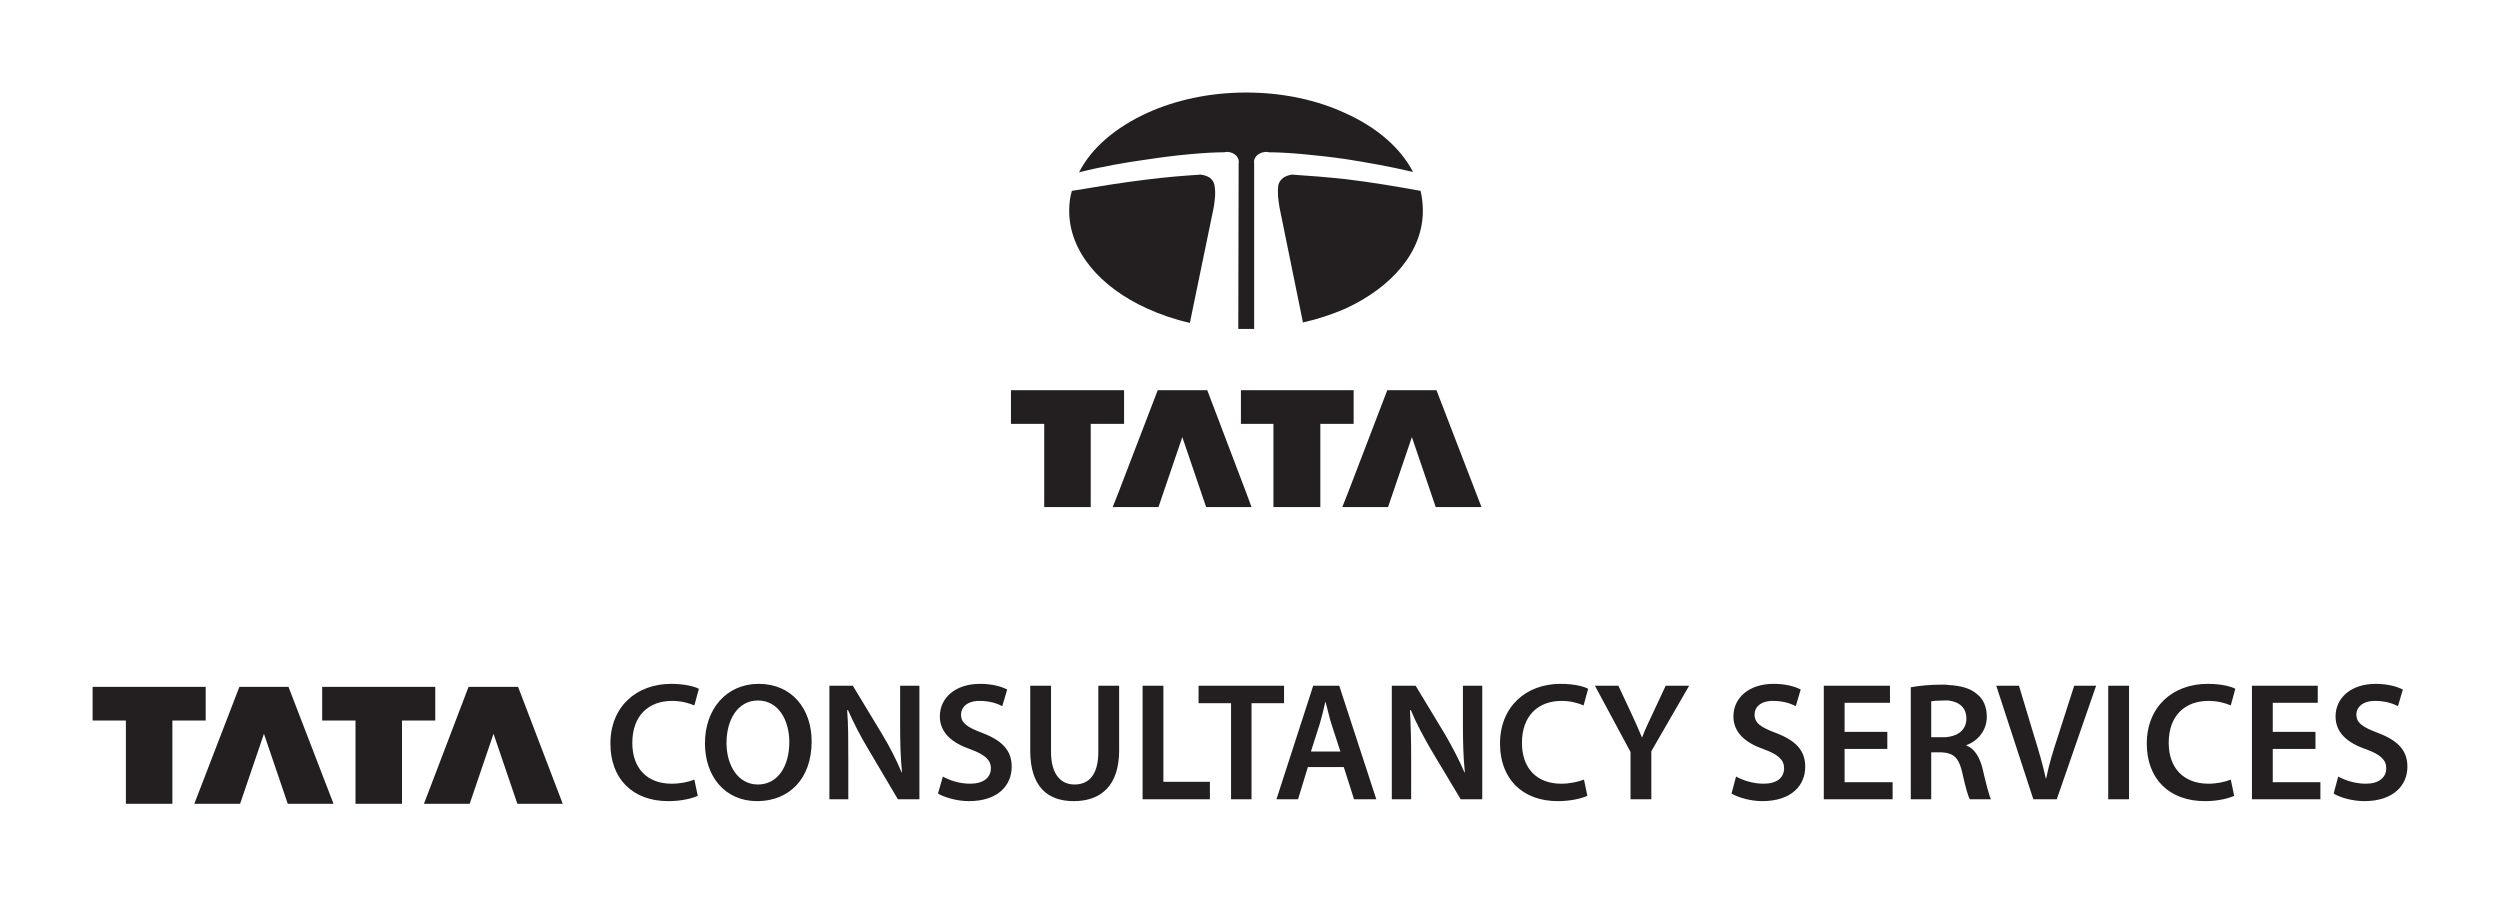
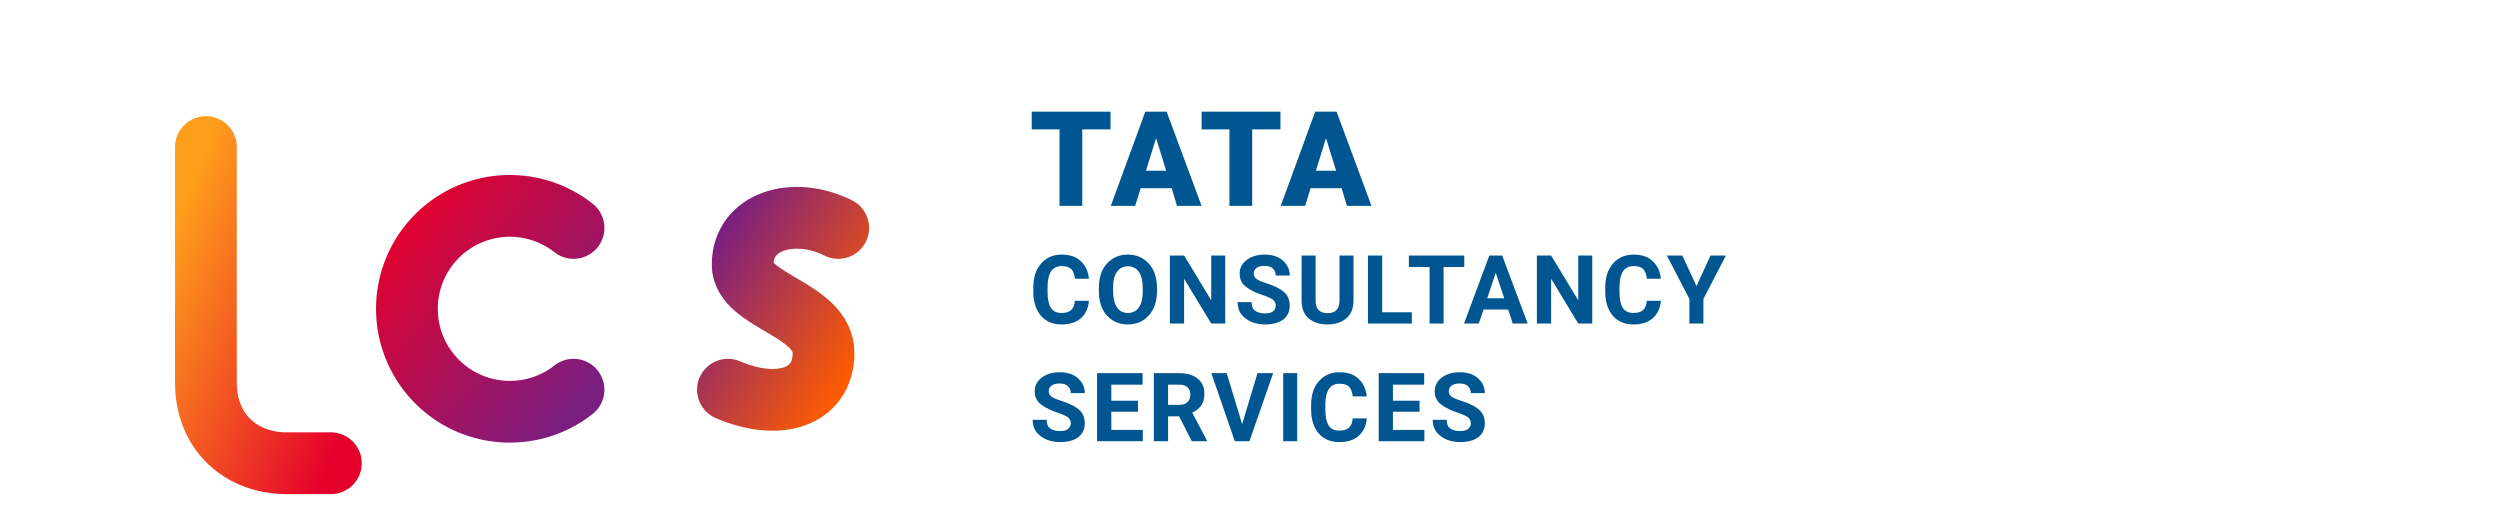
- <svg xmlns="http://www.w3.org/2000/svg" version="1.0" width="956.693" height="342.992" id="svg2">
-   <defs id="defs4" />
-   <g transform="translate(-161.0788,-76.64664)" id="layer1">
-     <path d="M 581.38,364.406 C 581.38,372.938 577.919,376.857 572.265,376.857 C 566.91,376.857 563.285,372.797 563.285,364.406 L 563.285,339.067 L 555.323,339.067 L 555.323,363.829 C 555.323,377.575 561.849,383.224 571.976,383.224 C 582.398,383.224 589.347,377.281 589.347,363.829 L 589.347,339.067 L 581.38,339.067 L 581.38,364.406 z M 537.087,357.162 C 531.297,354.996 528.837,353.396 528.837,350.071 C 528.837,347.464 531.008,344.863 535.933,344.863 C 540.124,344.863 543.024,346.028 544.619,346.887 L 546.508,340.515 C 544.319,339.361 540.853,338.343 536.069,338.343 C 526.671,338.343 520.734,343.709 520.734,350.8 C 520.734,357.015 525.359,360.928 532.467,363.388 C 537.958,365.412 540.271,367.448 540.271,370.626 C 540.271,374.245 537.375,376.552 532.314,376.552 C 528.26,376.552 524.353,375.257 521.893,373.815 L 520.021,380.329 C 522.475,381.777 527.259,383.224 531.879,383.224 C 543.024,383.224 548.232,377.146 548.232,370.049 C 548.232,363.829 544.619,360.051 537.087,357.162 z M 451.113,376.857 C 443.44,376.857 439.097,369.466 439.097,360.928 C 439.097,352.242 443.293,344.71 451.113,344.71 C 459.075,344.71 463.13,352.389 463.13,360.634 C 463.13,369.761 458.792,376.857 451.113,376.857 z M 451.407,338.343 C 451.407,338.343 451.249,338.343 451.113,338.343 C 439.097,338.485 430.847,347.911 430.847,361.075 C 430.847,373.815 438.526,383.224 450.825,383.224 C 450.972,383.224 451.113,383.224 451.113,383.224 C 462.988,383.072 471.674,374.827 471.674,360.351 C 471.674,347.911 464.142,338.343 451.407,338.343 z M 866.964,363.246 L 883.317,363.246 L 883.317,356.727 L 866.964,356.727 L 866.964,345.587 L 884.329,345.587 L 884.329,339.067 L 859.002,339.067 L 859.002,382.495 L 885.341,382.495 L 885.341,375.981 L 866.964,375.981 L 866.964,363.246 z M 606.283,375.834 L 606.283,339.067 L 598.321,339.067 L 598.321,382.495 L 624.078,382.495 L 624.078,375.834 L 606.283,375.834 z M 505.54,354.125 C 505.54,360.775 505.675,366.43 506.252,372.22 L 506.105,372.22 C 504.098,367.448 501.627,362.523 498.731,357.739 L 487.445,339.067 L 478.465,339.067 L 478.465,382.495 L 485.703,382.495 L 485.703,366.865 C 485.703,359.763 485.703,354.125 485.273,348.476 L 485.562,348.335 C 487.727,353.26 490.481,358.61 493.382,363.388 L 504.669,382.495 L 512.913,382.495 L 512.913,339.067 L 505.54,339.067 L 505.54,354.125 z M 652.454,345.739 L 652.454,339.067 L 619.741,339.067 L 619.741,345.739 L 632.176,345.739 L 632.176,382.495 L 640.008,382.495 L 640.008,345.739 L 652.454,345.739 z M 793.289,350.218 C 791.836,353.26 790.529,356.008 789.523,358.768 L 789.381,358.768 C 788.222,355.867 787.063,353.396 785.615,350.218 L 780.402,339.067 L 771.422,339.067 L 785.044,364.406 L 785.044,382.495 L 793.006,382.495 L 793.006,364.117 L 807.471,339.067 L 798.497,339.067 L 793.289,350.218 z M 720.909,354.125 C 720.909,360.775 721.062,366.43 721.644,372.22 L 721.491,372.22 C 719.473,367.448 716.855,362.523 714.106,357.739 L 702.82,339.067 L 693.693,339.067 L 693.693,382.495 L 701.095,382.495 L 701.095,366.865 C 701.095,359.763 700.937,354.125 700.648,348.476 L 700.937,348.335 C 702.961,353.26 705.856,358.61 708.61,363.388 L 720.044,382.495 L 728.305,382.495 L 728.305,339.067 L 720.909,339.067 L 720.909,354.125 z M 840.765,357.162 C 834.969,354.996 832.515,353.396 832.515,350.071 C 832.515,347.464 834.545,344.863 839.612,344.863 C 843.666,344.863 846.703,346.028 848.281,346.887 L 850.169,340.515 C 847.998,339.361 844.531,338.343 839.748,338.343 C 830.333,338.343 824.418,343.709 824.418,350.8 C 824.418,357.015 829.038,360.928 836.123,363.388 C 841.631,365.412 843.808,367.448 843.808,370.626 C 843.808,374.245 841.048,376.552 835.982,376.552 C 831.933,376.552 828.025,375.257 825.43,373.815 L 823.683,380.329 C 826.137,381.777 830.915,383.224 835.416,383.224 C 846.703,383.224 851.905,377.146 851.905,370.049 C 851.905,363.829 848.281,360.051 840.765,357.162 z M 668.372,364.253 L 662.739,364.253 L 666.2,353.396 C 666.93,350.953 667.653,347.911 668.225,345.298 L 668.372,345.298 L 668.372,345.44 C 669.101,347.911 669.683,350.8 670.537,353.543 L 674.026,364.253 L 668.372,364.253 z M 668.372,339.067 L 663.61,339.067 L 651.006,378.011 L 649.553,382.495 L 657.814,382.495 L 661.569,370.19 L 675.315,370.19 L 679.234,382.495 L 687.761,382.495 L 673.579,339.067 L 668.372,339.067 z M 948.453,358.904 C 946.717,364.117 945.117,369.466 944.105,374.533 L 943.963,374.533 C 942.81,369.319 941.351,364.253 939.632,358.768 L 933.694,339.067 L 925.003,339.067 L 939.185,382.495 L 948.159,382.495 L 963.212,339.067 L 954.826,339.067 L 948.453,358.904 z M 1006.21,344.863 C 1009.823,344.863 1012.713,345.739 1014.743,346.593 L 1016.484,340.226 C 1014.884,339.361 1011.118,338.343 1005.904,338.343 C 992.599,338.343 982.602,347.029 982.602,361.222 C 982.602,374.533 990.993,383.224 1004.909,383.224 C 1010.111,383.224 1014.172,382.065 1016.055,381.189 L 1014.743,374.974 C 1012.713,375.834 1009.388,376.552 1006.21,376.552 C 996.648,376.552 990.993,370.484 990.993,360.928 C 990.993,350.359 997.372,344.863 1006.21,344.863 z M 967.849,382.495 L 975.81,382.495 L 975.81,339.067 L 967.849,339.067 L 967.849,382.495 z M 758.699,344.863 C 762.166,344.863 765.061,345.739 767.091,346.593 L 768.827,340.226 C 767.238,339.361 763.607,338.343 758.253,338.343 C 745.083,338.343 735.097,347.029 735.097,361.222 C 735.097,374.533 743.494,383.224 757.246,383.224 C 762.465,383.224 766.655,382.065 768.533,381.189 L 767.238,374.974 C 765.061,375.834 761.741,376.552 758.558,376.552 C 748.996,376.552 743.494,370.484 743.494,360.928 C 743.494,350.359 749.867,344.863 758.699,344.863 z M 1071.193,357.162 C 1065.403,354.996 1062.807,353.396 1062.807,350.071 C 1062.807,347.464 1064.973,344.863 1070.04,344.863 C 1074.094,344.863 1077.131,346.028 1078.72,346.887 L 1080.597,340.515 C 1078.284,339.361 1074.812,338.343 1070.176,338.343 C 1060.772,338.343 1054.846,343.709 1054.846,350.8 C 1054.846,357.015 1059.324,360.928 1066.573,363.388 C 1072.059,365.412 1074.236,367.448 1074.236,370.626 C 1074.236,374.245 1071.34,376.552 1066.427,376.552 C 1062.366,376.552 1058.465,375.257 1055.858,373.815 L 1054.111,380.329 C 1056.423,381.777 1061.207,383.224 1065.844,383.224 C 1076.989,383.224 1082.339,377.146 1082.339,370.049 C 1082.339,363.829 1078.72,360.051 1071.193,357.162 z M 1030.813,363.246 L 1047.161,363.246 L 1047.161,356.727 L 1030.813,356.727 L 1030.813,345.587 L 1048.032,345.587 L 1048.032,339.067 L 1022.846,339.067 L 1022.846,382.495 L 1049.044,382.495 L 1049.044,375.981 L 1030.813,375.981 L 1030.813,363.246 z M 327.649,352.389 L 327.649,339.502 C 326.92,339.502 326.196,339.502 325.478,339.502 C 312.45,339.502 299.427,339.502 286.534,339.502 C 285.816,339.502 285.104,339.502 284.368,339.502 L 284.368,352.389 L 297.12,352.389 L 297.12,384.231 L 314.909,384.231 L 314.909,352.389 L 327.649,352.389 z M 418.26,344.863 C 421.873,344.863 424.774,345.739 426.793,346.593 L 428.534,340.226 C 426.793,339.361 423.174,338.343 417.966,338.343 C 404.649,338.343 394.663,347.029 394.663,361.222 C 394.663,374.533 403.054,383.224 416.807,383.224 C 422.162,383.224 426.216,382.065 428.099,381.189 L 426.793,374.974 C 424.774,375.834 421.443,376.552 418.107,376.552 C 408.562,376.552 403.054,370.484 403.054,360.928 C 403.054,350.359 409.433,344.863 418.26,344.863 z M 906.761,358.61 C 906.19,358.768 905.466,358.768 904.878,358.768 L 900.111,358.768 L 900.111,345.004 C 900.988,344.863 902.565,344.71 905.036,344.71 C 905.608,344.71 906.19,344.71 906.761,344.71 C 910.957,345.298 913.569,347.464 913.569,351.666 C 913.569,355.426 910.957,358.038 906.761,358.61 z M 913.569,361.94 L 913.569,361.804 C 917.624,360.351 921.384,356.432 921.384,350.953 C 921.384,347.181 920.089,344.139 917.624,342.256 C 915.153,340.09 911.686,339.067 906.761,338.784 C 906.054,338.637 905.183,338.637 904.307,338.637 C 899.67,338.637 895.333,339.067 892.291,339.649 L 892.291,382.495 L 900.111,382.495 L 900.111,364.547 L 904.166,364.547 C 905.183,364.688 906.054,364.688 906.761,364.977 C 909.515,365.7 910.957,367.872 911.969,372.22 C 913.145,377.575 914.152,381.189 914.87,382.495 L 922.973,382.495 C 922.114,380.759 920.943,375.834 919.648,370.337 C 918.489,366.136 916.612,363.094 913.569,361.94 z M 340.378,339.502 L 325.478,378.582 L 323.312,384.231 L 340.819,384.231 L 349.94,357.45 L 359.061,384.231 L 376.427,384.231 L 359.338,339.502 C 352.977,339.502 346.762,339.502 340.378,339.502 z M 239.793,352.389 L 239.793,339.502 C 239.063,339.502 238.351,339.502 237.621,339.502 C 223.864,339.502 210.27,339.502 196.512,339.502 L 196.512,352.389 L 209.252,352.389 L 209.252,384.231 L 227.047,384.231 L 227.047,352.389 L 239.793,352.389 z M 271.481,339.502 C 265.261,339.502 258.9,339.502 252.68,339.502 L 237.621,378.582 L 235.444,384.231 L 252.962,384.231 L 262.083,357.45 L 271.199,384.231 L 288.723,384.231 L 286.534,378.582 L 271.481,339.502 z M 666.341,270.685 L 666.341,238.849 L 679.087,238.849 L 679.087,225.957 C 678.358,225.957 677.645,225.957 676.921,225.957 C 663.893,225.957 650.859,225.957 637.978,225.957 C 637.248,225.957 636.536,225.957 635.948,225.957 L 635.948,238.849 L 648.394,238.849 L 648.394,270.685 L 666.341,270.685 z M 600.063,194.703 C 605.118,197.022 610.62,198.899 616.416,200.205 L 625.532,156.054 C 625.962,153.164 626.403,150.704 625.814,147.368 C 625.232,145.055 623.507,143.896 620.612,143.466 C 613.798,143.896 606.854,144.478 600.063,145.338 C 590.36,146.508 580.798,148.092 571.247,149.686 C 570.517,152.152 570.235,154.753 570.235,157.36 C 570.235,172.842 582.11,186.594 600.063,194.703 z M 629.58,134.922 C 632.176,134.204 635.665,136.234 635.077,139.27 L 635.077,141.148 L 634.941,202.518 L 641.014,202.518 L 641.014,139.27 C 640.449,136.234 644.051,134.204 646.669,134.922 C 652.889,134.922 663.746,135.787 676.045,137.529 C 684.295,138.829 693.269,140.424 701.808,142.448 C 697.029,133.192 687.908,125.377 676.045,120.016 C 665.188,114.944 652.024,112.055 637.978,112.055 C 623.931,112.055 610.909,114.944 600.063,119.875 C 588.047,125.377 578.779,133.192 574.006,142.59 C 582.534,140.424 591.655,138.829 600.063,137.67 C 612.368,135.787 623.366,134.922 629.58,134.922 z M 560.678,270.685 L 578.479,270.685 L 578.479,238.849 L 591.236,238.849 L 591.236,225.957 C 590.495,225.957 589.772,225.957 589.059,225.957 C 575.301,225.957 561.707,225.957 547.95,225.957 L 547.95,238.849 L 560.678,238.849 L 560.678,270.685 z M 710.493,270.685 L 728.006,270.685 L 710.782,225.957 C 704.561,225.957 698.2,225.957 691.963,225.957 L 676.921,265.194 L 674.744,270.685 L 692.257,270.685 L 701.378,243.916 L 710.493,270.685 z M 623.066,225.957 C 616.699,225.957 610.338,225.957 604.117,225.957 L 589.059,265.194 L 586.888,270.685 L 604.4,270.685 L 613.521,243.916 L 622.637,270.685 L 640.008,270.685 L 637.978,265.194 L 623.066,225.957 z M 655.485,143.466 C 652.748,143.896 651.006,145.055 650.282,147.368 C 649.847,150.704 650.282,153.164 650.723,156.054 L 659.692,200.058 C 665.476,198.752 670.984,196.886 676.045,194.703 C 693.863,186.447 705.574,172.842 705.574,157.36 C 705.574,154.753 705.285,152.152 704.708,149.686 C 695.152,147.945 685.596,146.361 676.045,145.202 C 669.242,144.478 662.293,143.896 655.485,143.466" id="path2492" style="fill:#231f20;fill-opacity:1;fill-rule:evenodd;stroke:none" />
+ <svg xmlns="http://www.w3.org/2000/svg" version="1.1" width="170" height="36" viewBox="0 0 170 36">
+   <defs>
+     <linearGradient id="t-grad" x1="0%" y1="0%" x2="100%" y2="100%">
+       <stop offset="0%" stop-color="#FF9E1B" />
+       <stop offset="100%" stop-color="#E4002B" />
+     </linearGradient>
+     <linearGradient id="c-grad" x1="0%" y1="0%" x2="100%" y2="100%">
+       <stop offset="0%" stop-color="#E4002B" />
+       <stop offset="100%" stop-color="#7A1E80" />
+     </linearGradient>
+     <linearGradient id="s-grad" x1="0%" y1="0%" x2="100%" y2="100%">
+       <stop offset="0%" stop-color="#7A1E80" />
+       <stop offset="100%" stop-color="#FF5C00" />
+     </linearGradient>
+   </defs>
+   <g>
+     <path d="M 14,10 V 26 C 14,29.5 16.5,31.5 19.5,31.5 H 22.5" stroke="url(#t-grad)" stroke-width="4.2" stroke-linecap="round" fill="none" />
+     <path d="M 8,15.5 H 19" stroke="url(#t-grad)" stroke-width="4.2" stroke-linecap="round" fill="none" />
+     <path d="M 39,15.5 A 7,7 0 1 0 39,26.5" stroke="url(#c-grad)" stroke-width="4.2" stroke-linecap="round" fill="none" />
+     <path d="M 57,15.5 C 54,14 50.5,15 50.5,18 C 50.5,20.5 56,21 56,24 C 56,27 53,28 49.5,26.5" stroke="url(#s-grad)" stroke-width="4.2" stroke-linecap="round" fill="none" />
+     <text x="70" y="14" font-family="-apple-system, BlinkMacSystemFont, 'Segoe UI', Roboto, Helvetica, Arial, sans-serif" font-weight="900" font-size="9" fill="#005691" letter-spacing="0.4">TATA</text>
+     <text x="70" y="22" font-family="-apple-system, BlinkMacSystemFont, 'Segoe UI', Roboto, Helvetica, Arial, sans-serif" font-weight="600" font-size="6.5" fill="#005691" letter-spacing="0.2">CONSULTANCY</text>
+     <text x="70" y="30" font-family="-apple-system, BlinkMacSystemFont, 'Segoe UI', Roboto, Helvetica, Arial, sans-serif" font-weight="600" font-size="6.5" fill="#005691" letter-spacing="0.2">SERVICES</text>
  </g>
</svg>
